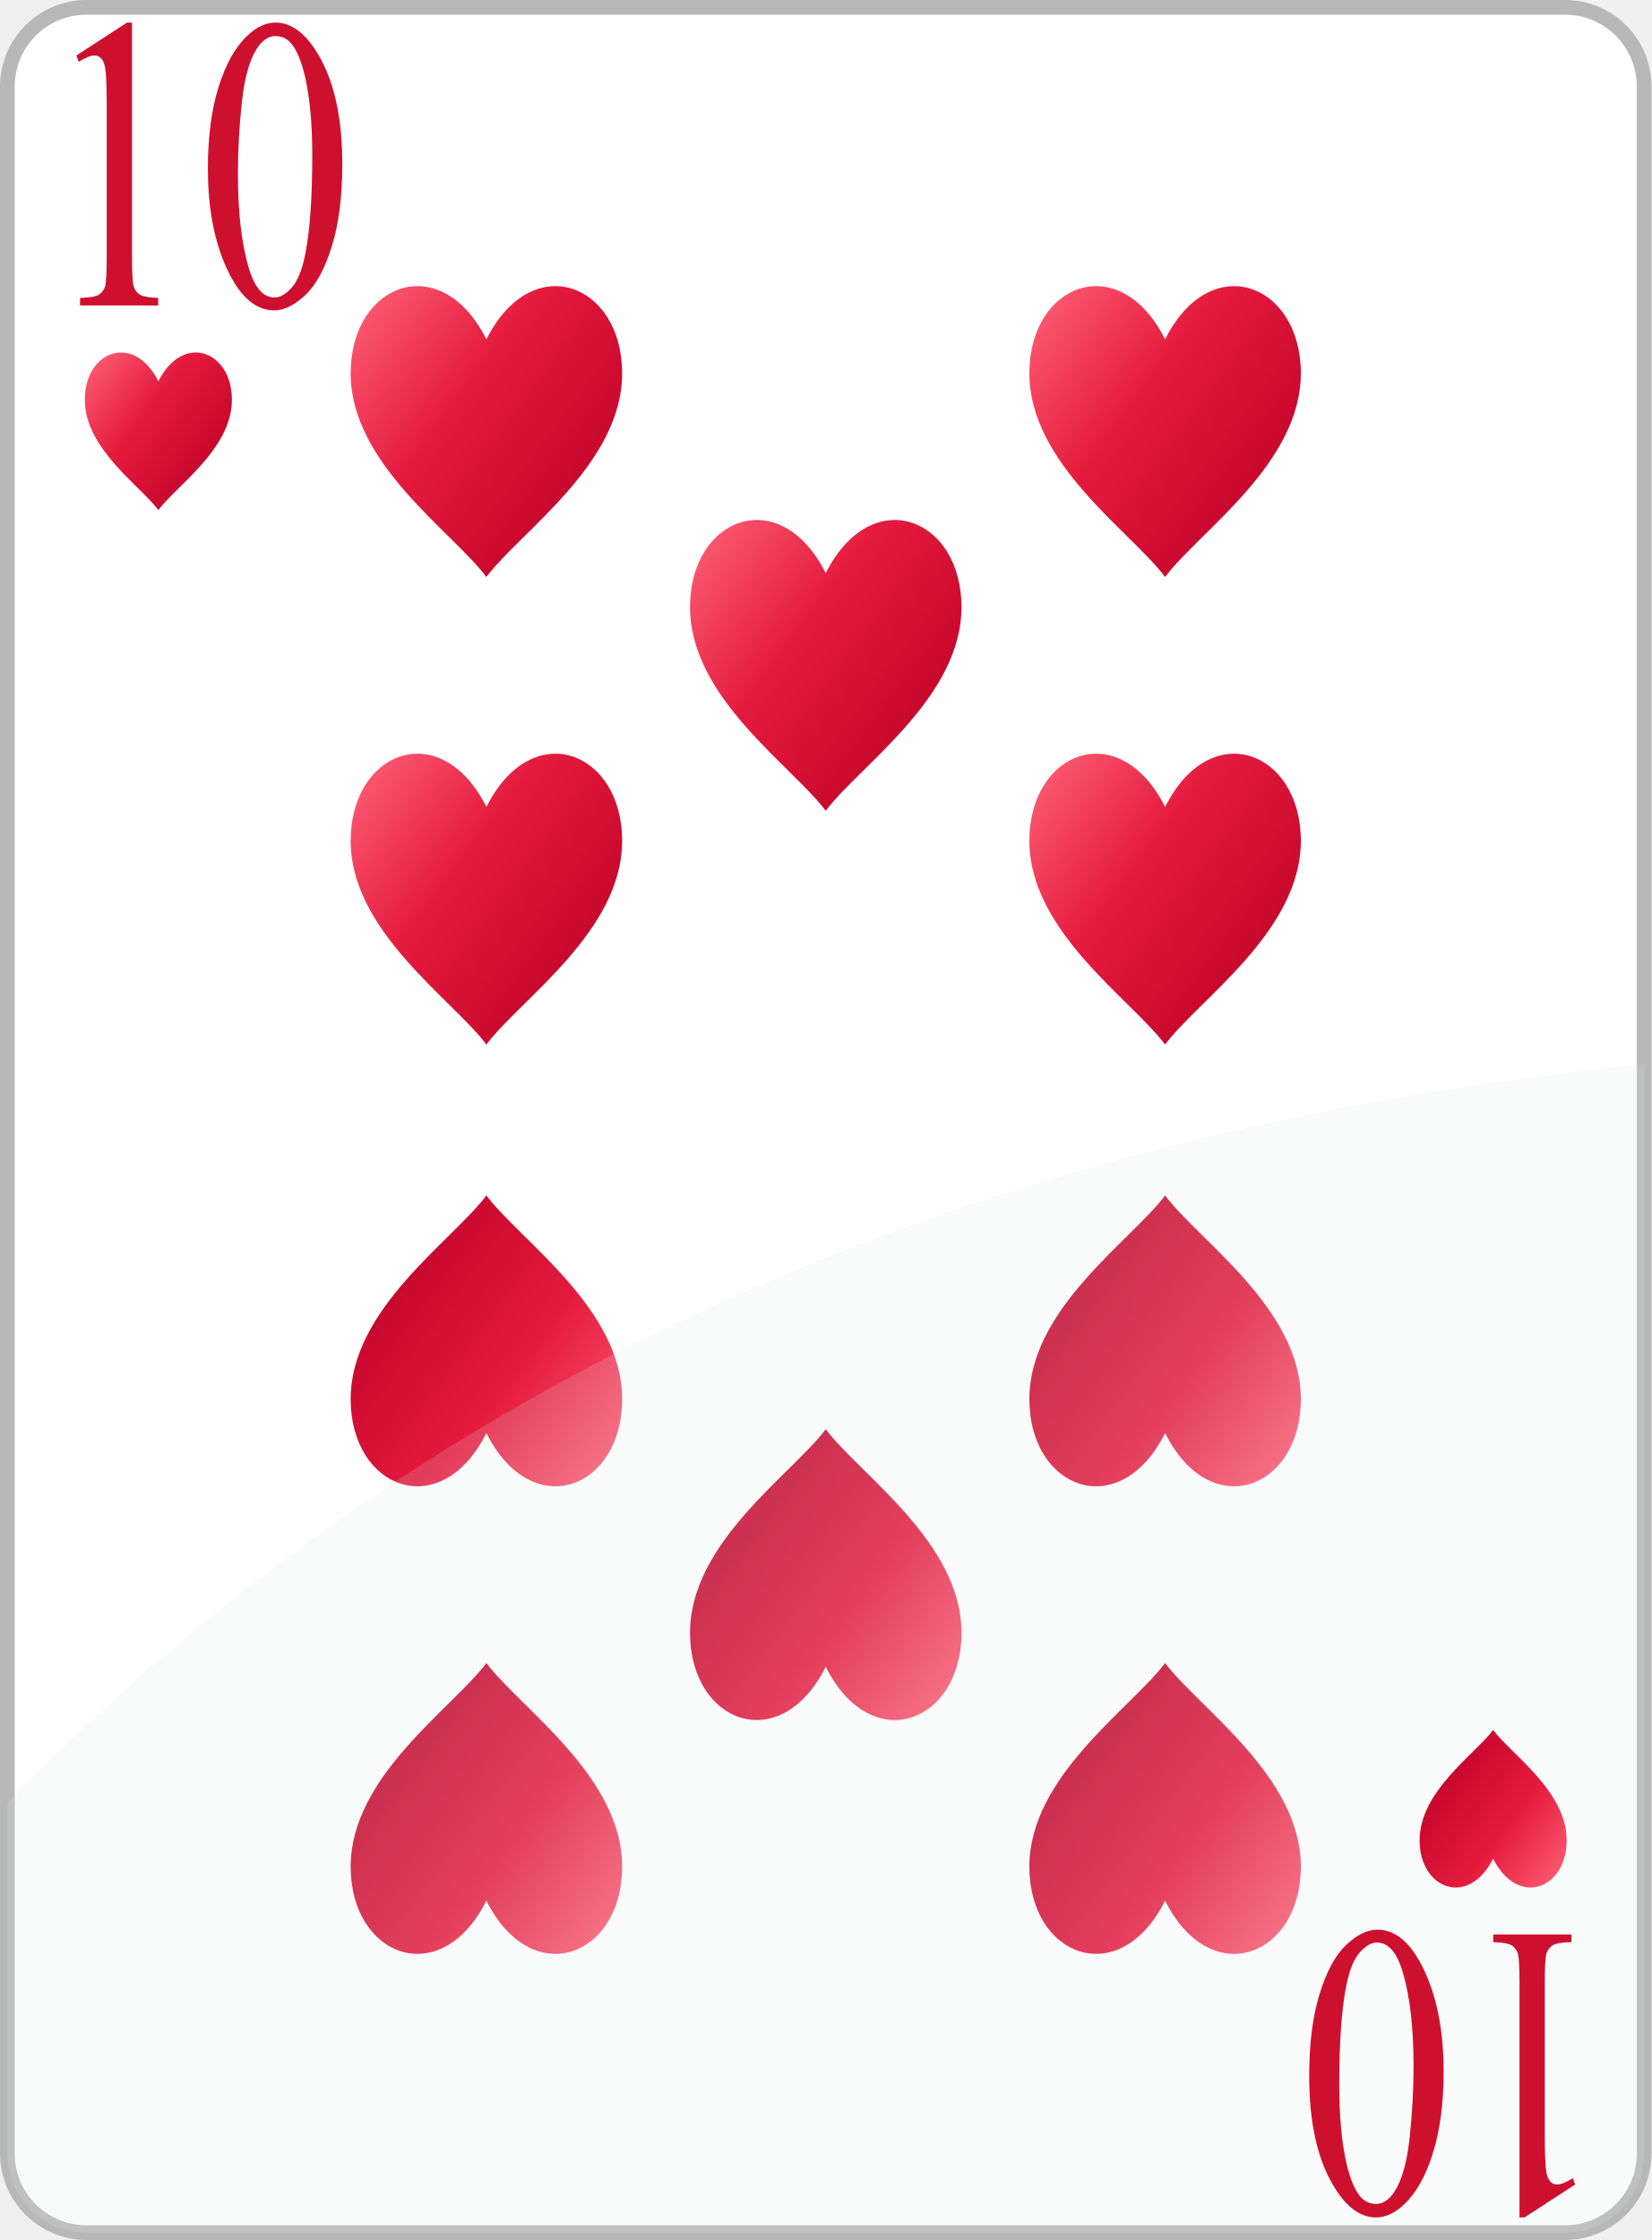
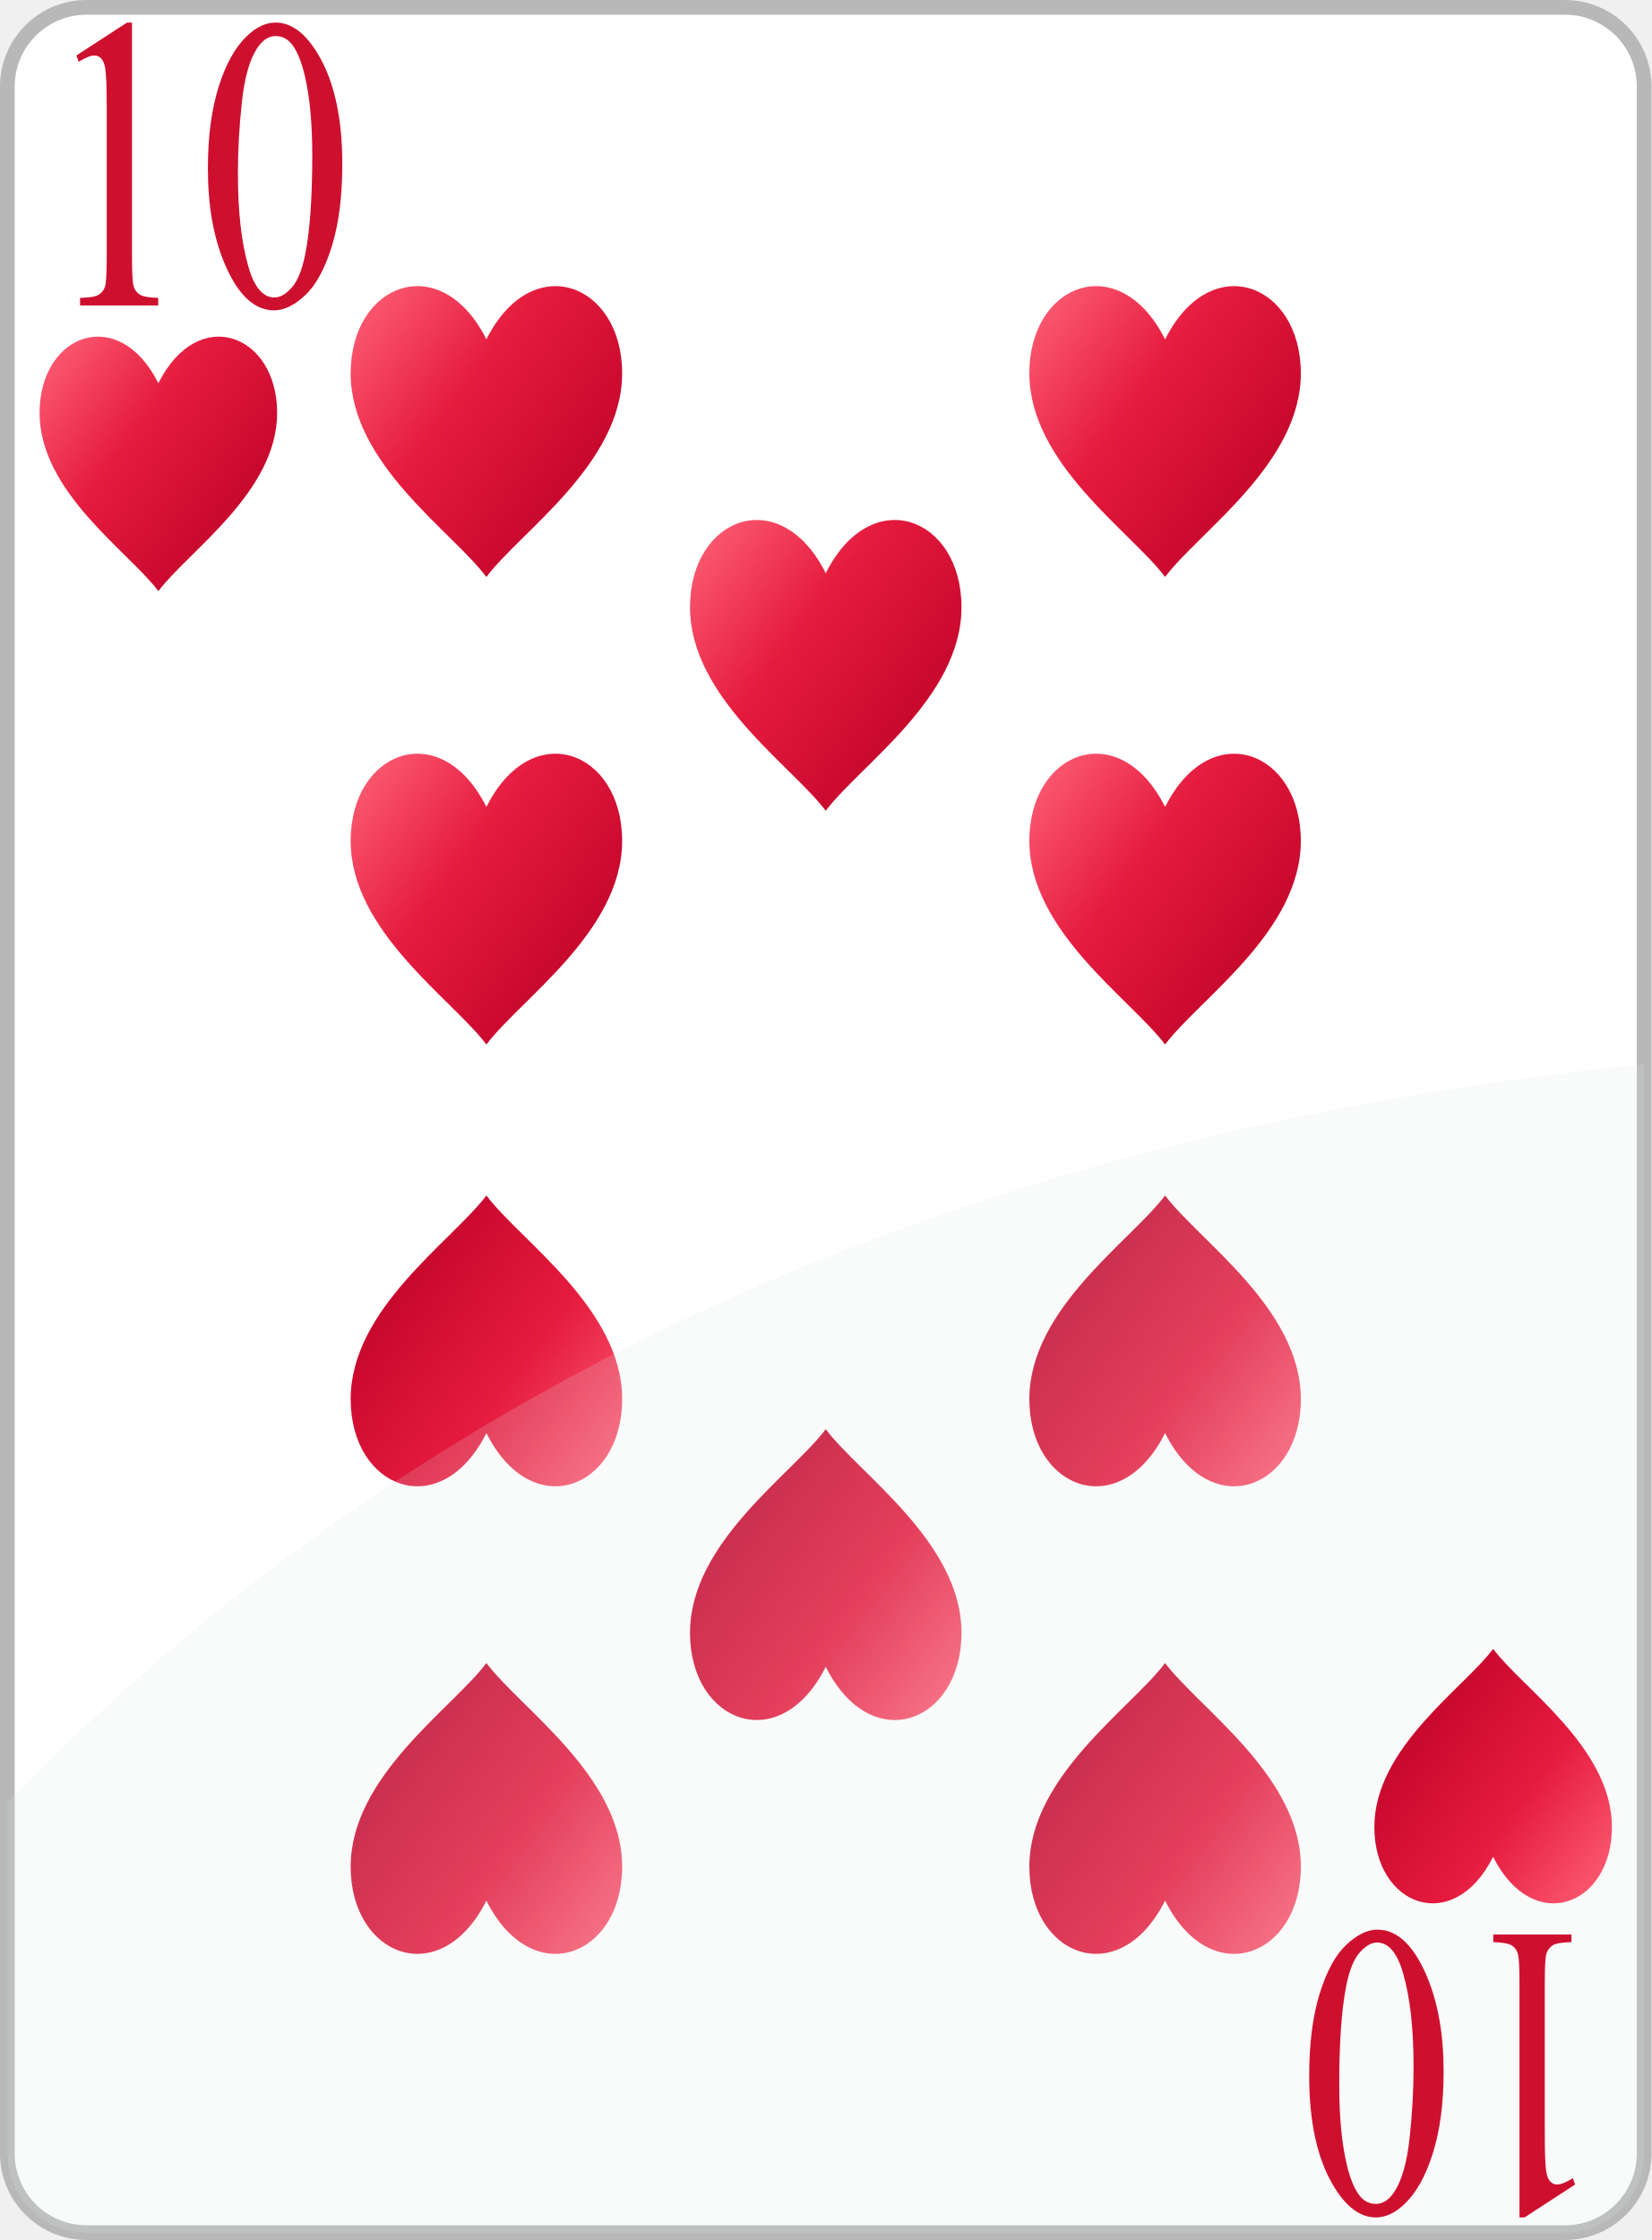
<svg xmlns="http://www.w3.org/2000/svg" xmlns:xlink="http://www.w3.org/1999/xlink" viewBox="0 0 146 198" color="#ce102f">
  <defs>
    <linearGradient id="ink" x1="0" y1="0" x2="1" y2=".8" gradientUnits="objectBoundingBox">
      <stop stop-color="#ff6379" />
      <stop offset=".43" stop-color="#e51b3e" />
      <stop offset="1" stop-color="#bc0026" />
    </linearGradient>
    <path id="pip" d="M0 14C-3 10-12 4-12-4C-12-12-4-15 0-7C4-15 12-12 12-4C12 4 3 10 0 14Z" fill="url(#ink)" />
    <clipPath id="card">
      <rect x=".65" y=".65" width="144.7" height="196.7" rx="7" />
    </clipPath>
    <g id="index">
      <g fill="currentColor" transform="translate(3.5 27) scale(0.0135498 -0.01806641)">
        <path d="M240 1223 570 1384H603V239Q603 125 612.5 97.0Q622 69 652.0 54.0Q682 39 774 37V0H264V37Q360 39 388.0 53.5Q416 68 427.0 92.5Q438 117 438 239V971Q438 1119 428 1161Q421 1193 402.5 1208.0Q384 1223 358 1223Q321 1223 255 1192Z" transform="translate(0 0)" />
        <path d="M74 670Q74 902 144.0 1069.5Q214 1237 330 1319Q420 1384 516 1384Q672 1384 796 1225Q951 1028 951 691Q951 455 883.0 290.0Q815 125 709.5 50.5Q604 -24 506 -24Q312 -24 183 205Q74 398 74 670ZM270 645Q270 365 339 188Q396 39 509 39Q563 39 621.0 87.5Q679 136 709 250Q755 422 755 735Q755 967 707 1122Q671 1237 614 1285Q573 1318 515 1318Q447 1318 394 1257Q322 1174 296.0 996.0Q270 818 270 645Z" transform="translate(1024 0)" />
      </g>
-       <use xlink:href="#pip" transform="translate(14 37.5) rotate(0) scale(0.5416667)" />
+       <use xlink:href="#pip" transform="translate(14 40) rotate(0) scale(0.875)" />
    </g>
  </defs>
  <rect x=".65" y=".65" width="144.7" height="196.7" rx="7" fill="#fff" stroke="#b8b8b8" stroke-width="1.3" />
  <g clip-path="url(#card)">
    <use xlink:href="#pip" transform="translate(43 37) rotate(0) scale(1)" />
    <use xlink:href="#pip" transform="translate(103 37) rotate(0) scale(1)" />
    <use xlink:href="#pip" transform="translate(43 161) rotate(180) scale(1)" />
    <use xlink:href="#pip" transform="translate(103 161) rotate(180) scale(1)" />
    <use xlink:href="#pip" transform="translate(43 78.33) rotate(0) scale(1)" />
    <use xlink:href="#pip" transform="translate(103 78.33) rotate(0) scale(1)" />
    <use xlink:href="#pip" transform="translate(43 119.67) rotate(180) scale(1)" />
    <use xlink:href="#pip" transform="translate(103 119.67) rotate(180) scale(1)" />
    <use xlink:href="#pip" transform="translate(73 57.67) rotate(0) scale(1)" />
    <use xlink:href="#pip" transform="translate(73 140.33) rotate(180) scale(1)" />
    <path d="M0 160Q55 103 146 94V198H0Z" fill="#dce2e6" opacity=".18" />
    <use xlink:href="#index" />
    <use xlink:href="#index" transform="rotate(180 73 99)" />
  </g>
</svg>
